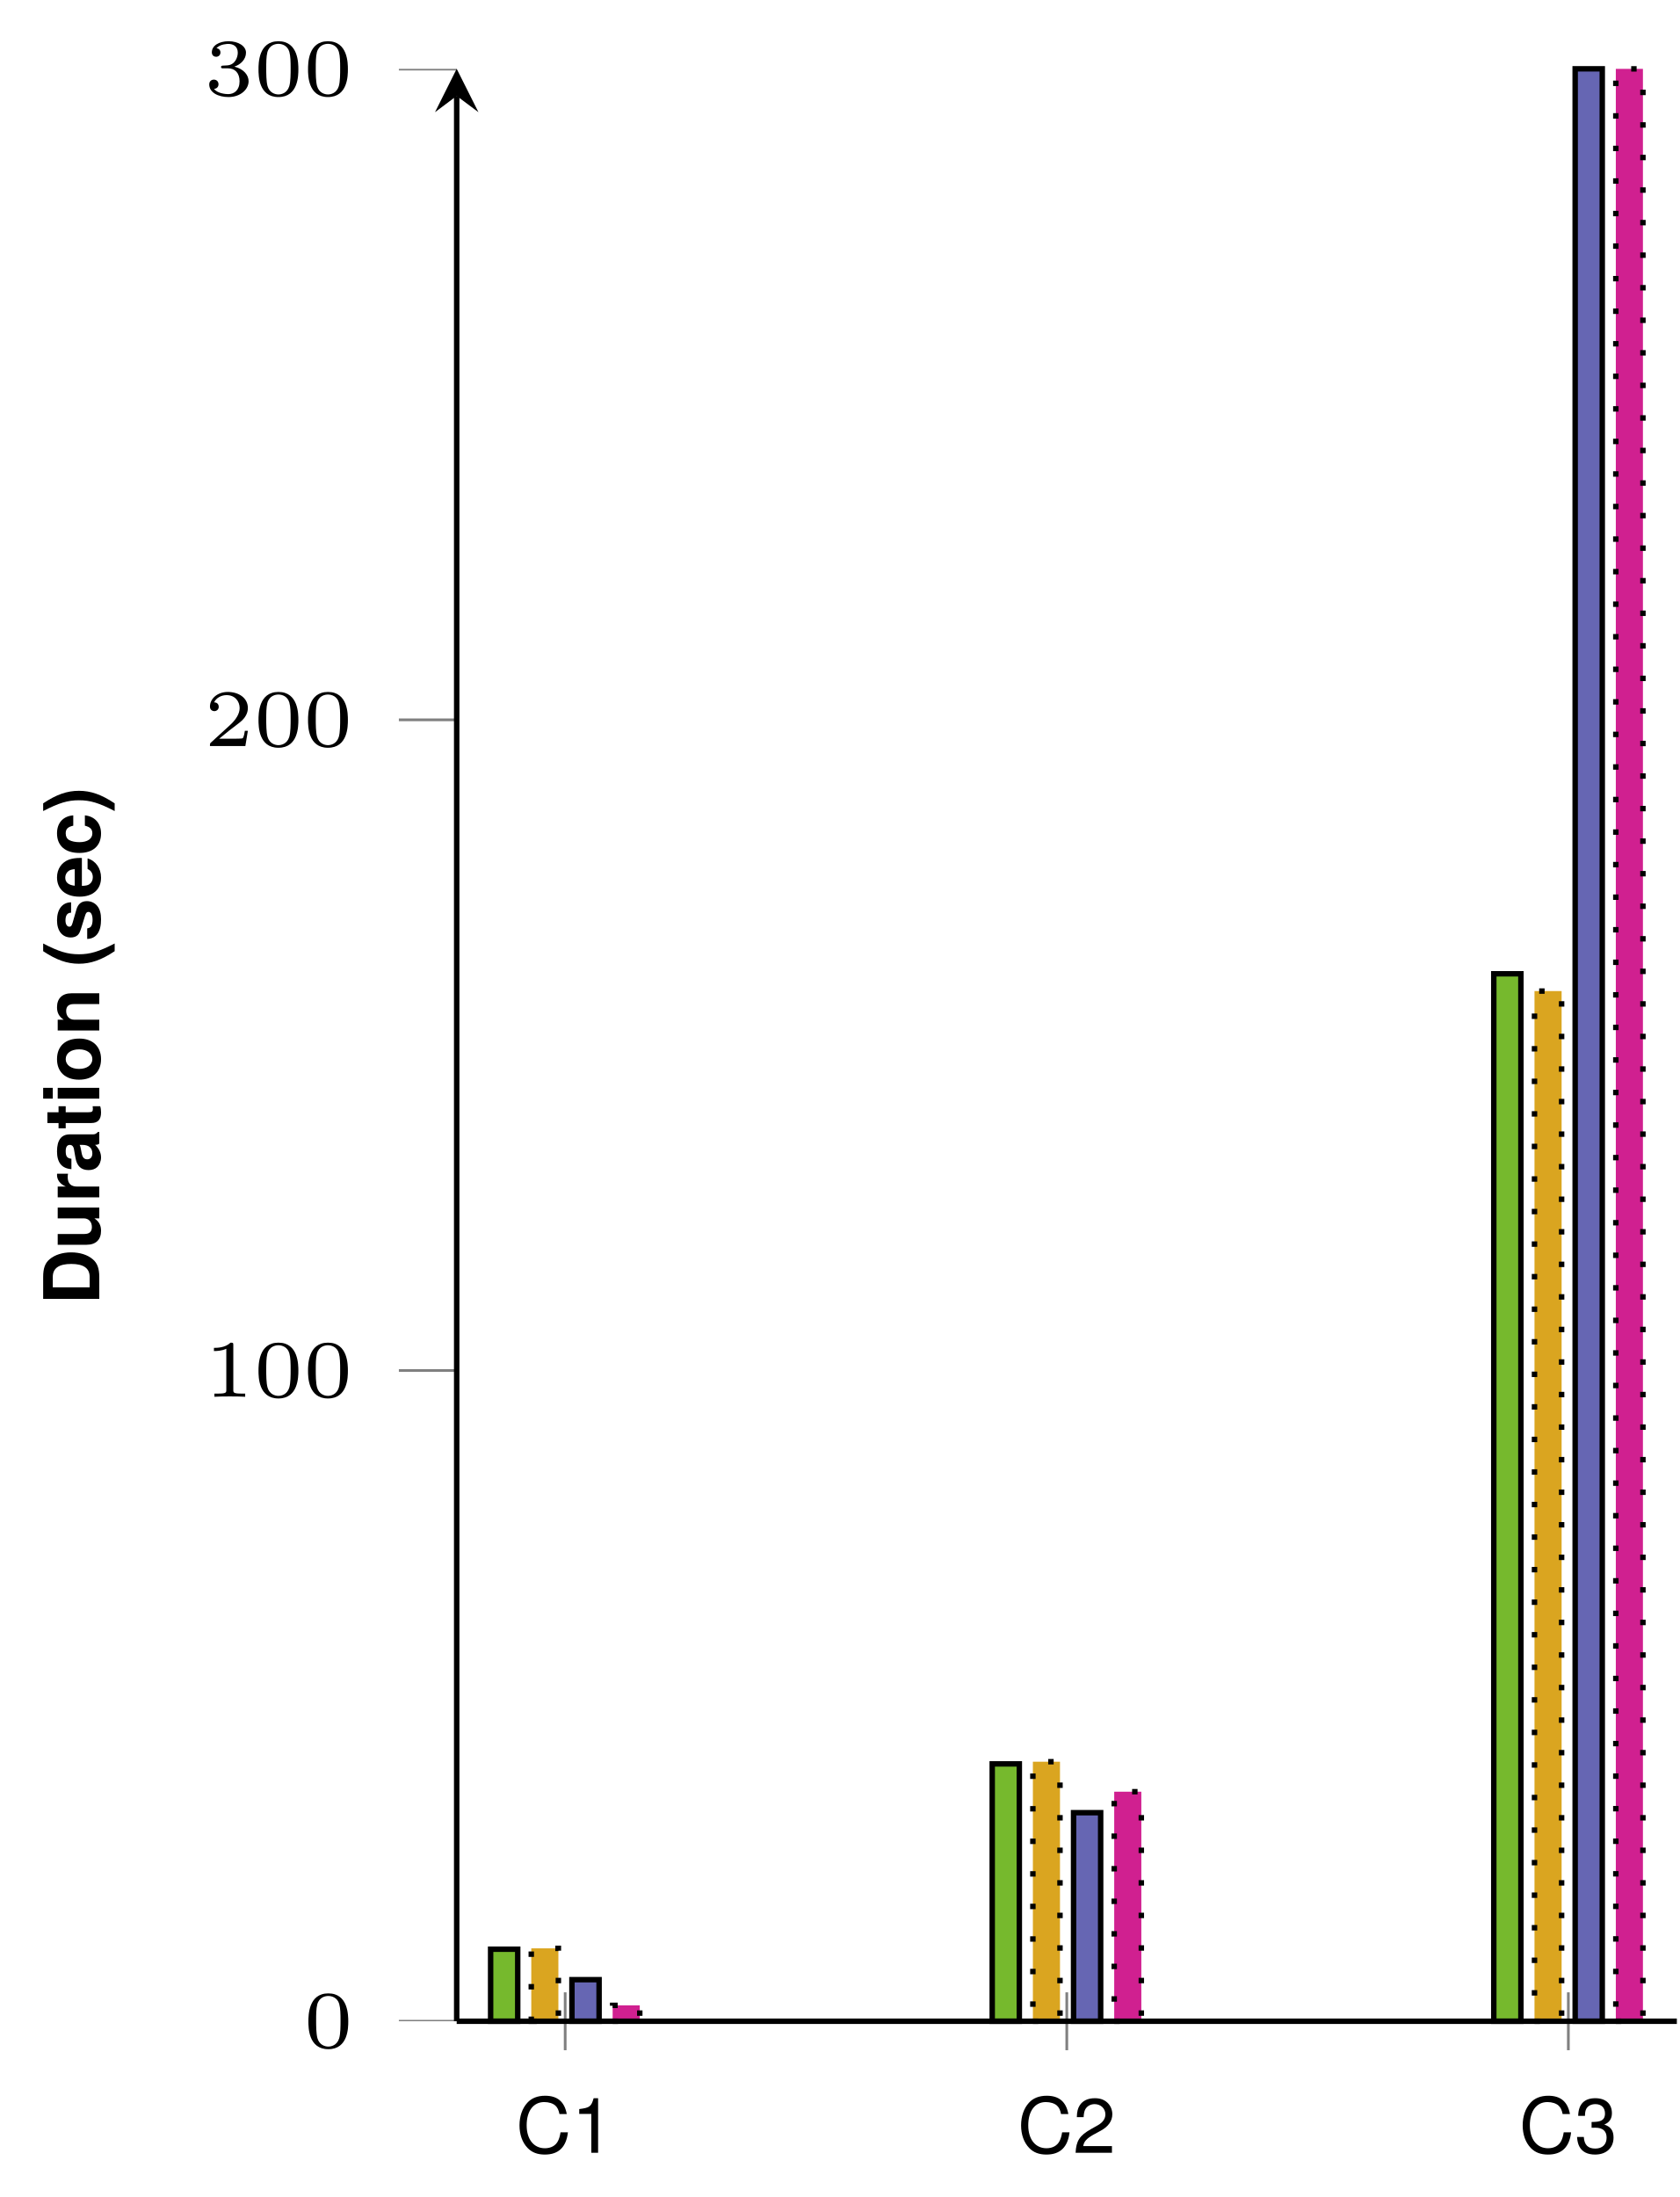
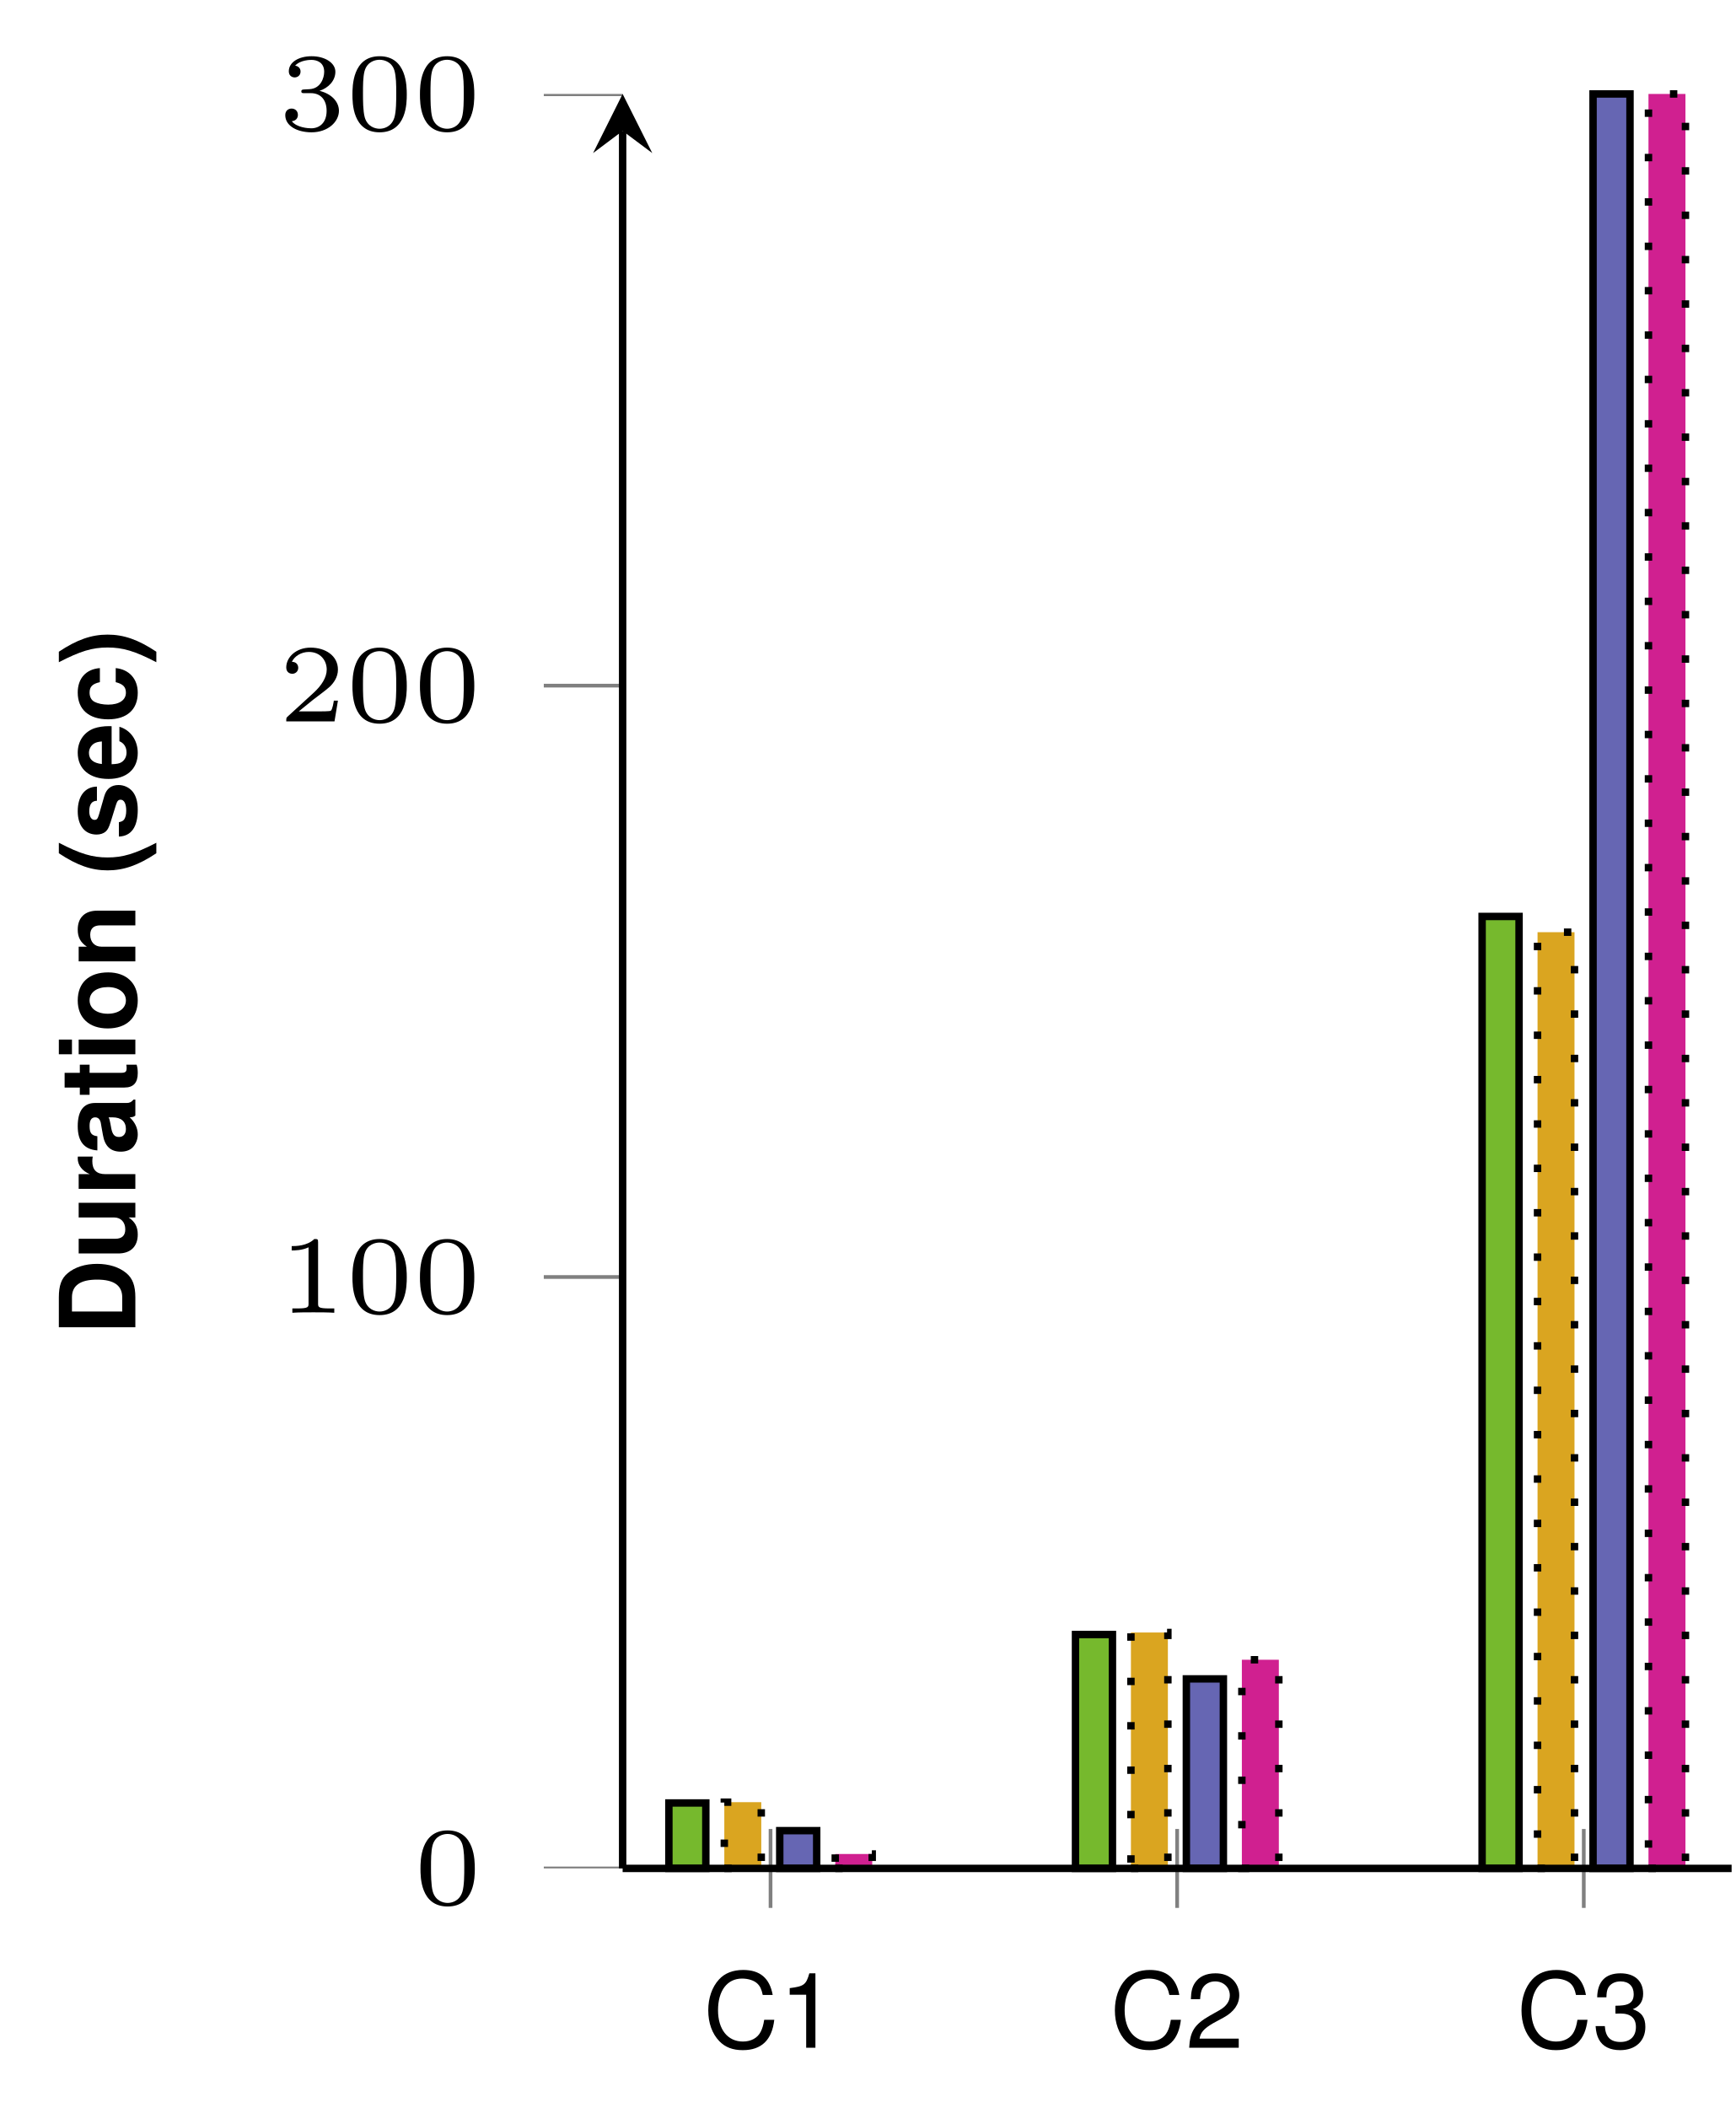
- <svg xmlns="http://www.w3.org/2000/svg" xmlns:xlink="http://www.w3.org/1999/xlink" height="161.431pt" version="1.1" viewBox="0 -161.431 123.428 161.431" width="123.428pt">
+ <svg xmlns="http://www.w3.org/2000/svg" xmlns:xlink="http://www.w3.org/1999/xlink" height="113.619pt" version="1.1" viewBox="0 -113.619 93.54 113.619" width="93.54pt">
  <defs>
    <clipPath id="clip1">
-       <path d="M33.562 128.816H123.231V-298.106H33.562" />
+       <path d="M33.562 128.816H93.34V-250.285H33.562" />
    </clipPath>
    <clipPath id="clip2">
-       <path d="M-108.176 -12.914V-156.375H264.969V-12.914" />
+       <path d="M-108.172 -12.914V-108.555H235.078V-12.914" />
    </clipPath>
    <path d="M1.148 -4.124C0.498 -3.146 0.226 -2.365 0.226 -1.499C0.226 -0.628 0.498 0.153 1.148 1.131H1.714C1.115 -0.034 0.922 -0.668 0.922 -1.499C0.922 -2.325 1.115 -2.97 1.714 -4.124H1.148Z" id="g1-40" />
    <path d="M0.69 1.131C1.341 0.153 1.612 -0.628 1.612 -1.494C1.612 -2.365 1.341 -3.146 0.69 -4.124H0.124C0.724 -2.959 0.917 -2.325 0.917 -1.494C0.917 -0.668 0.724 -0.023 0.124 1.131H0.69Z" id="g1-41" />
    <path d="M0.436 0H2.048C2.676 0 3.072 -0.147 3.349 -0.481C3.677 -0.866 3.853 -1.426 3.853 -2.065C3.853 -2.699 3.677 -3.259 3.349 -3.649C3.072 -3.983 2.682 -4.124 2.048 -4.124H0.436V0ZM1.284 -0.707V-3.417H2.048C2.687 -3.417 3.004 -2.97 3.004 -2.059C3.004 -1.154 2.687 -0.707 2.048 -0.707H1.284Z" id="g1-68" />
    <path d="M2.965 -0.096C2.823 -0.226 2.783 -0.311 2.783 -0.47V-2.167C2.783 -2.789 2.359 -3.106 1.533 -3.106S0.277 -2.755 0.226 -2.048H0.99C1.03 -2.365 1.16 -2.467 1.55 -2.467C1.856 -2.467 2.008 -2.365 2.008 -2.161C2.008 -2.059 1.957 -1.969 1.873 -1.924C1.765 -1.867 1.765 -1.867 1.375 -1.805L1.058 -1.748C0.453 -1.646 0.158 -1.335 0.158 -0.786C0.158 -0.526 0.232 -0.311 0.373 -0.158C0.549 0.023 0.815 0.13 1.086 0.13C1.426 0.13 1.737 -0.017 2.014 -0.306C2.014 -0.147 2.031 -0.091 2.105 0H2.965V-0.096ZM2.008 -1.228C2.008 -0.769 1.782 -0.509 1.38 -0.509C1.115 -0.509 0.95 -0.651 0.95 -0.877C0.95 -1.115 1.075 -1.228 1.403 -1.296L1.675 -1.346C1.884 -1.386 1.918 -1.397 2.008 -1.443V-1.228Z" id="g1-97" />
    <path d="M2.953 -1.912C2.897 -2.659 2.399 -3.106 1.635 -3.106C0.724 -3.106 0.192 -2.506 0.192 -1.465C0.192 -0.458 0.718 0.13 1.624 0.13C2.365 0.13 2.88 -0.328 2.953 -1.058H2.195C2.093 -0.662 1.935 -0.509 1.629 -0.509C1.228 -0.509 0.984 -0.871 0.984 -1.465C0.984 -1.754 1.041 -2.025 1.137 -2.206C1.228 -2.376 1.403 -2.467 1.629 -2.467C1.952 -2.467 2.105 -2.314 2.195 -1.912H2.953Z" id="g1-99" />
    <path d="M2.965 -1.279C2.97 -1.346 2.97 -1.375 2.97 -1.414C2.97 -1.72 2.925 -2.003 2.851 -2.218C2.648 -2.772 2.155 -3.106 1.539 -3.106C0.662 -3.106 0.124 -2.472 0.124 -1.448C0.124 -0.47 0.656 0.13 1.522 0.13C2.206 0.13 2.761 -0.26 2.936 -0.86H2.155C2.059 -0.617 1.839 -0.475 1.55 -0.475C1.324 -0.475 1.143 -0.571 1.03 -0.741C0.956 -0.854 0.928 -0.99 0.917 -1.279H2.965ZM0.928 -1.805C0.979 -2.269 1.177 -2.501 1.528 -2.501C1.726 -2.501 1.907 -2.404 2.02 -2.246C2.093 -2.133 2.127 -2.014 2.144 -1.805H0.928Z" id="g1-101" />
    <path d="M1.171 -3.055H0.379V0H1.171V-3.055ZM1.171 -4.124H0.379V-3.417H1.171V-4.124Z" id="g1-105" />
    <path d="M0.356 -3.055V0H1.148V-1.833C1.148 -2.195 1.403 -2.433 1.788 -2.433C2.127 -2.433 2.297 -2.246 2.297 -1.884V0H3.089V-2.048C3.089 -2.721 2.716 -3.106 2.065 -3.106C1.652 -3.106 1.375 -2.953 1.148 -2.614V-3.055H0.356Z" id="g1-110" />
    <path d="M1.703 -3.106C0.769 -3.106 0.198 -2.489 0.198 -1.488C0.198 -0.481 0.769 0.13 1.709 0.13C2.636 0.13 3.219 -0.487 3.219 -1.465C3.219 -2.501 2.659 -3.106 1.703 -3.106ZM1.709 -2.467C2.144 -2.467 2.427 -2.076 2.427 -1.477C2.427 -0.905 2.133 -0.509 1.709 -0.509C1.279 -0.509 0.99 -0.905 0.99 -1.488S1.279 -2.467 1.709 -2.467Z" id="g1-111" />
    <path d="M0.356 -3.055V0H1.148V-1.624C1.148 -2.088 1.38 -2.32 1.844 -2.32C1.929 -2.32 1.986 -2.314 2.093 -2.297V-3.1C2.048 -3.106 2.02 -3.106 1.997 -3.106C1.635 -3.106 1.318 -2.868 1.148 -2.455V-3.055H0.356Z" id="g1-114" />
    <path d="M2.857 -2.071C2.846 -2.716 2.348 -3.106 1.528 -3.106C0.752 -3.106 0.272 -2.716 0.272 -2.088C0.272 -1.884 0.334 -1.709 0.441 -1.59C0.549 -1.482 0.645 -1.431 0.939 -1.335L1.884 -1.041C2.082 -0.979 2.15 -0.917 2.15 -0.792C2.15 -0.605 1.929 -0.492 1.561 -0.492C1.358 -0.492 1.194 -0.532 1.092 -0.6C1.007 -0.662 0.973 -0.724 0.939 -0.888H0.164C0.187 -0.221 0.679 0.13 1.607 0.13C2.031 0.13 2.354 0.04 2.58 -0.141S2.942 -0.605 2.942 -0.905C2.942 -1.301 2.744 -1.556 2.342 -1.675L1.341 -1.963C1.12 -2.031 1.064 -2.076 1.064 -2.201C1.064 -2.37 1.245 -2.484 1.522 -2.484C1.901 -2.484 2.088 -2.348 2.093 -2.071H2.857Z" id="g1-115" />
    <path d="M1.703 -2.993H1.262V-3.813H0.47V-2.993H0.079V-2.467H0.47V-0.588C0.47 -0.107 0.724 0.13 1.245 0.13C1.42 0.13 1.561 0.113 1.703 0.068V-0.487C1.624 -0.475 1.578 -0.47 1.522 -0.47C1.313 -0.47 1.262 -0.532 1.262 -0.803V-2.467H1.703V-2.993Z" id="g1-116" />
    <path d="M3.061 0V-3.055H2.269V-1.143C2.269 -0.781 2.014 -0.543 1.629 -0.543C1.29 -0.543 1.12 -0.724 1.12 -1.092V-3.055H0.328V-0.928C0.328 -0.255 0.702 0.13 1.352 0.13C1.765 0.13 2.042 -0.023 2.269 -0.362V0H3.061Z" id="g1-117" />
+     <path d="M3.288 -1.907C3.288 -2.343 3.288 -3.975 1.823 -3.975S0.359 -2.343 0.359 -1.907C0.359 -1.476 0.359 0.126 1.823 0.126S3.288 -1.476 3.288 -1.907ZM1.823 -0.066C1.572 -0.066 1.166 -0.185 1.022 -0.681C0.927 -1.028 0.927 -1.614 0.927 -1.985C0.927 -2.385 0.927 -2.845 1.01 -3.168C1.16 -3.706 1.614 -3.784 1.823 -3.784C2.098 -3.784 2.493 -3.652 2.624 -3.198C2.714 -2.881 2.72 -2.445 2.72 -1.985C2.72 -1.602 2.72 -0.998 2.618 -0.664C2.451 -0.143 2.02 -0.066 1.823 -0.066Z" id="g2-48" />
+     <path d="M2.146 -3.796C2.146 -3.975 2.122 -3.975 1.943 -3.975C1.548 -3.593 0.938 -3.593 0.723 -3.593V-3.359C0.879 -3.359 1.273 -3.359 1.632 -3.527V-0.508C1.632 -0.311 1.632 -0.233 1.016 -0.233H0.759V0C1.088 -0.024 1.554 -0.024 1.889 -0.024S2.69 -0.024 3.019 0V-0.233H2.762C2.146 -0.233 2.146 -0.311 2.146 -0.508V-3.796Z" id="g2-49" />
+     <path d="M3.216 -1.118H2.995C2.983 -1.034 2.923 -0.64 2.833 -0.574C2.792 -0.538 2.307 -0.538 2.224 -0.538H1.106L1.871 -1.16C2.074 -1.321 2.606 -1.704 2.792 -1.883C2.971 -2.062 3.216 -2.367 3.216 -2.792C3.216 -3.539 2.54 -3.975 1.739 -3.975C0.968 -3.975 0.43 -3.467 0.43 -2.905C0.43 -2.6 0.687 -2.564 0.753 -2.564C0.903 -2.564 1.076 -2.672 1.076 -2.887C1.076 -3.019 0.998 -3.21 0.735 -3.21C0.873 -3.515 1.237 -3.742 1.65 -3.742C2.277 -3.742 2.612 -3.276 2.612 -2.792C2.612 -2.367 2.331 -1.931 1.913 -1.548L0.496 -0.251C0.436 -0.191 0.43 -0.185 0.43 0H3.031L3.216 -1.118Z" id="g2-50" />
+     <path d="M1.757 -1.985C2.265 -1.985 2.606 -1.644 2.606 -1.034C2.606 -0.377 2.212 -0.09 1.775 -0.09C1.614 -0.09 0.998 -0.126 0.729 -0.472C0.962 -0.496 1.058 -0.652 1.058 -0.813C1.058 -1.016 0.915 -1.154 0.717 -1.154C0.556 -1.154 0.377 -1.052 0.377 -0.801C0.377 -0.209 1.034 0.126 1.793 0.126C2.678 0.126 3.27 -0.442 3.27 -1.034C3.27 -1.47 2.935 -1.931 2.224 -2.11C2.696 -2.265 3.078 -2.648 3.078 -3.138C3.078 -3.616 2.517 -3.975 1.799 -3.975C1.1 -3.975 0.568 -3.652 0.568 -3.162C0.568 -2.905 0.765 -2.833 0.885 -2.833C1.04 -2.833 1.201 -2.941 1.201 -3.15C1.201 -3.335 1.07 -3.443 0.909 -3.467C1.19 -3.778 1.734 -3.778 1.787 -3.778C2.092 -3.778 2.475 -3.634 2.475 -3.138C2.475 -2.809 2.289 -2.236 1.692 -2.2C1.584 -2.194 1.423 -2.182 1.369 -2.182C1.309 -2.176 1.243 -2.17 1.243 -2.08C1.243 -1.985 1.309 -1.985 1.411 -1.985H1.757Z" id="g2-51" />
    <path d="M1.465 -2.857V0H1.963V-4.011H1.635C1.46 -3.394 1.346 -3.31 0.577 -3.213V-2.857H1.465Z" id="g4-49" />
    <path d="M2.863 -0.492H0.752C0.803 -0.82 0.984 -1.03 1.477 -1.318L2.042 -1.624C2.602 -1.929 2.891 -2.342 2.891 -2.834C2.891 -3.168 2.755 -3.479 2.518 -3.694S1.986 -4.011 1.607 -4.011C1.098 -4.011 0.718 -3.83 0.498 -3.491C0.356 -3.276 0.294 -3.027 0.283 -2.619H0.781C0.798 -2.891 0.832 -3.055 0.9 -3.185C1.03 -3.428 1.29 -3.576 1.59 -3.576C2.042 -3.576 2.382 -3.253 2.382 -2.823C2.382 -2.506 2.195 -2.235 1.839 -2.031L1.318 -1.737C0.481 -1.262 0.238 -0.883 0.192 0H2.863V-0.492Z" id="g4-50" />
    <path d="M1.25 -1.839H1.313L1.522 -1.844C2.071 -1.844 2.354 -1.595 2.354 -1.115C2.354 -0.611 2.042 -0.311 1.522 -0.311C0.979 -0.311 0.713 -0.583 0.679 -1.165H0.181C0.204 -0.843 0.26 -0.634 0.356 -0.453C0.56 -0.068 0.956 0.13 1.505 0.13C2.331 0.13 2.863 -0.362 2.863 -1.12C2.863 -1.629 2.665 -1.912 2.184 -2.076C2.557 -2.223 2.744 -2.506 2.744 -2.908C2.744 -3.598 2.286 -4.011 1.522 -4.011C0.713 -4.011 0.283 -3.57 0.266 -2.716H0.764C0.769 -2.959 0.792 -3.095 0.854 -3.219C0.967 -3.44 1.216 -3.576 1.528 -3.576C1.969 -3.576 2.235 -3.315 2.235 -2.891C2.235 -2.608 2.133 -2.438 1.912 -2.348C1.776 -2.291 1.601 -2.269 1.25 -2.263V-1.839Z" id="g4-51" />
    <path d="M3.745 -2.846C3.581 -3.751 3.061 -4.192 2.155 -4.192C1.601 -4.192 1.154 -4.017 0.849 -3.677C0.475 -3.27 0.272 -2.682 0.272 -2.014C0.272 -1.335 0.481 -0.752 0.871 -0.351C1.188 -0.023 1.595 0.13 2.133 0.13C3.14 0.13 3.706 -0.413 3.83 -1.505H3.287C3.242 -1.222 3.185 -1.03 3.1 -0.866C2.931 -0.526 2.58 -0.334 2.139 -0.334C1.318 -0.334 0.798 -0.99 0.798 -2.02C0.798 -3.078 1.296 -3.728 2.093 -3.728C2.427 -3.728 2.738 -3.626 2.908 -3.468C3.061 -3.327 3.146 -3.151 3.208 -2.846H3.745Z" id="g4-67" />
-     <path d="M3.288 -1.907C3.288 -2.343 3.288 -3.975 1.823 -3.975S0.359 -2.343 0.359 -1.907C0.359 -1.476 0.359 0.126 1.823 0.126S3.288 -1.476 3.288 -1.907ZM1.823 -0.066C1.572 -0.066 1.166 -0.185 1.022 -0.681C0.927 -1.028 0.927 -1.614 0.927 -1.985C0.927 -2.385 0.927 -2.845 1.01 -3.168C1.16 -3.706 1.614 -3.784 1.823 -3.784C2.098 -3.784 2.493 -3.652 2.624 -3.198C2.714 -2.881 2.72 -2.445 2.72 -1.985C2.72 -1.602 2.72 -0.998 2.618 -0.664C2.451 -0.143 2.02 -0.066 1.823 -0.066Z" id="g2-48" />
-     <path d="M2.146 -3.796C2.146 -3.975 2.122 -3.975 1.943 -3.975C1.548 -3.593 0.938 -3.593 0.723 -3.593V-3.359C0.879 -3.359 1.273 -3.359 1.632 -3.527V-0.508C1.632 -0.311 1.632 -0.233 1.016 -0.233H0.759V0C1.088 -0.024 1.554 -0.024 1.889 -0.024S2.69 -0.024 3.019 0V-0.233H2.762C2.146 -0.233 2.146 -0.311 2.146 -0.508V-3.796Z" id="g2-49" />
-     <path d="M3.216 -1.118H2.995C2.983 -1.034 2.923 -0.64 2.833 -0.574C2.792 -0.538 2.307 -0.538 2.224 -0.538H1.106L1.871 -1.16C2.074 -1.321 2.606 -1.704 2.792 -1.883C2.971 -2.062 3.216 -2.367 3.216 -2.792C3.216 -3.539 2.54 -3.975 1.739 -3.975C0.968 -3.975 0.43 -3.467 0.43 -2.905C0.43 -2.6 0.687 -2.564 0.753 -2.564C0.903 -2.564 1.076 -2.672 1.076 -2.887C1.076 -3.019 0.998 -3.21 0.735 -3.21C0.873 -3.515 1.237 -3.742 1.65 -3.742C2.277 -3.742 2.612 -3.276 2.612 -2.792C2.612 -2.367 2.331 -1.931 1.913 -1.548L0.496 -0.251C0.436 -0.191 0.43 -0.185 0.43 0H3.031L3.216 -1.118Z" id="g2-50" />
-     <path d="M1.757 -1.985C2.265 -1.985 2.606 -1.644 2.606 -1.034C2.606 -0.377 2.212 -0.09 1.775 -0.09C1.614 -0.09 0.998 -0.126 0.729 -0.472C0.962 -0.496 1.058 -0.652 1.058 -0.813C1.058 -1.016 0.915 -1.154 0.717 -1.154C0.556 -1.154 0.377 -1.052 0.377 -0.801C0.377 -0.209 1.034 0.126 1.793 0.126C2.678 0.126 3.27 -0.442 3.27 -1.034C3.27 -1.47 2.935 -1.931 2.224 -2.11C2.696 -2.265 3.078 -2.648 3.078 -3.138C3.078 -3.616 2.517 -3.975 1.799 -3.975C1.1 -3.975 0.568 -3.652 0.568 -3.162C0.568 -2.905 0.765 -2.833 0.885 -2.833C1.04 -2.833 1.201 -2.941 1.201 -3.15C1.201 -3.335 1.07 -3.443 0.909 -3.467C1.19 -3.778 1.734 -3.778 1.787 -3.778C2.092 -3.778 2.475 -3.634 2.475 -3.138C2.475 -2.809 2.289 -2.236 1.692 -2.2C1.584 -2.194 1.423 -2.182 1.369 -2.182C1.309 -2.176 1.243 -2.17 1.243 -2.08C1.243 -1.985 1.309 -1.985 1.411 -1.985H1.757Z" id="g2-51" />
  </defs>
  <g id="page1">
-     <path d="M36.055 -12.914H38.047V-18.207H36.055ZM72.918 -12.914H74.91V-31.824H72.918ZM109.777 -12.914H111.77V-89.879H109.777Z" fill="#76b92d" />
-     <path d="M36.055 -12.914H38.047V-18.207H36.055ZM72.918 -12.914H74.91V-31.824H72.918ZM109.777 -12.914H111.77V-89.879H109.777Z" fill="none" stroke="#000000" stroke-miterlimit="10.037" stroke-width="0.4" />
-     <path d="M39.043 -12.914H41.035V-18.27H39.043ZM75.906 -12.914H77.898V-31.984H75.906ZM112.77 -12.914H114.762V-88.609H112.77Z" fill="#daa520" />
-     <path d="M39.043 -12.914H41.035V-18.27H39.043ZM75.906 -12.914H77.898V-31.984H75.906ZM112.77 -12.914H114.762V-88.609H112.77Z" fill="none" stroke="#000000" stroke-dasharray="0.399,1.993" stroke-miterlimit="10.037" stroke-width="0.4" />
-     <path d="M42.031 -12.914H44.027V-15.969H42.031ZM78.895 -12.914H80.887V-28.238H78.895ZM115.758 -12.914H117.75V-156.375H115.758Z" fill="#6666b3" />
-     <path d="M42.031 -12.914H44.027V-15.969H42.031ZM78.895 -12.914H80.887V-28.238H78.895ZM115.758 -12.914H117.75V-156.375H115.758Z" fill="none" stroke="#000000" stroke-miterlimit="10.037" stroke-width="0.4" />
-     <path d="M45.023 -12.914H47.016V-14.082H45.023ZM81.883 -12.914H83.875V-29.781H81.883ZM118.746 -12.914H120.738V-156.371H118.746Z" fill="#d02090" />
-     <path d="M45.023 -12.914H47.016V-14.082H45.023ZM81.883 -12.914H83.875V-29.781H81.883ZM118.746 -12.914H120.738V-156.371H118.746Z" fill="none" stroke="#000000" stroke-dasharray="0.399,1.993" stroke-miterlimit="10.037" stroke-width="0.4" />
-     <path clip-path="url(#clip1)" d="M41.535 -10.785V-15.039M78.398 -10.785V-15.039M115.258 -10.785V-15.039" fill="none" stroke="#808080" stroke-miterlimit="10.037" stroke-width="0.2" />
-     <path clip-path="url(#clip2)" d="M29.312 -12.914H33.562M29.312 -60.727H33.562M29.312 -108.539H33.562M29.312 -156.352H33.562" fill="none" stroke="#808080" stroke-miterlimit="10.037" stroke-width="0.2" />
-     <path d="M33.562 -12.914H123.231" fill="none" stroke="#000000" stroke-miterlimit="10.037" stroke-width="0.4" />
-     <path d="M33.562 -12.914V-154.383" fill="none" stroke="#000000" stroke-miterlimit="10.037" stroke-width="0.4" />
-     <path d="M33.562 -156.375L31.969 -153.188L33.562 -154.383L35.16 -153.188" />
+     <path d="M36.055 -12.914H38.047V-16.441H36.055ZM57.973 -12.914H59.965V-25.52H57.973ZM79.891 -12.914H81.883V-64.223H79.891Z" fill="#76b92d" />
+     <path d="M36.055 -12.914H38.047V-16.441H36.055ZM57.973 -12.914H59.965V-25.52H57.973ZM79.891 -12.914H81.883V-64.223H79.891Z" fill="none" stroke="#000000" stroke-miterlimit="10.037" stroke-width="0.4" />
+     <path d="M39.043 -12.914H41.035V-16.484H39.043ZM60.961 -12.914H62.953V-25.629H60.961ZM82.879 -12.914H84.871V-63.375H82.879Z" fill="#daa520" />
+     <path d="M39.043 -12.914H41.035V-16.484H39.043ZM60.961 -12.914H62.953V-25.629H60.961ZM82.879 -12.914H84.871V-63.375H82.879Z" fill="none" stroke="#000000" stroke-dasharray="0.399,1.993" stroke-miterlimit="10.037" stroke-width="0.4" />
+     <path d="M42.031 -12.914H44.023V-14.949H42.031ZM63.949 -12.914H65.945V-23.129H63.949ZM85.871 -12.914H87.863V-108.555H85.871Z" fill="#6666b3" />
+     <path d="M42.031 -12.914H44.023V-14.949H42.031ZM63.949 -12.914H65.945V-23.129H63.949ZM85.871 -12.914H87.863V-108.555H85.871Z" fill="none" stroke="#000000" stroke-miterlimit="10.037" stroke-width="0.4" />
+     <path d="M45.023 -12.914H47.016V-13.691H45.023ZM66.941 -12.914H68.934V-24.16H66.941ZM88.859 -12.914H90.852V-108.555H88.859Z" fill="#d02090" />
+     <path d="M45.023 -12.914H47.016V-13.691H45.023ZM66.941 -12.914H68.934V-24.16H66.941ZM88.859 -12.914H90.852V-108.555H88.859Z" fill="none" stroke="#000000" stroke-dasharray="0.399,1.993" stroke-miterlimit="10.037" stroke-width="0.4" />
+     <path clip-path="url(#clip1)" d="M41.535 -10.785V-15.039M63.453 -10.785V-15.039M85.371 -10.785V-15.039" fill="none" stroke="#808080" stroke-miterlimit="10.037" stroke-width="0.2" />
+     <path clip-path="url(#clip2)" d="M29.312 -12.914H33.562M29.312 -44.789H33.562M29.312 -76.664H33.562M29.312 -108.539H33.562" fill="none" stroke="#808080" stroke-miterlimit="10.037" stroke-width="0.2" />
+     <path d="M33.562 -12.914H93.34" fill="none" stroke="#000000" stroke-miterlimit="10.037" stroke-width="0.4" />
+     <path d="M33.562 -12.914V-106.562" fill="none" stroke="#000000" stroke-miterlimit="10.037" stroke-width="0.4" />
+     <path d="M33.562 -108.555L31.969 -105.368L33.562 -106.563L35.16 -105.368" />
    <g transform="matrix(1 0 0 1 -37.1939 22.5778)">
      <use x="75.1" xlink:href="#g4-67" y="-25.826" />
      <use x="79.185" xlink:href="#g4-49" y="-25.826" />
    </g>
-     <g transform="matrix(1 0 0 1 -0.3322 22.5778)">
+     <g transform="matrix(1 0 0 1 -15.2757 22.5778)">
      <use x="75.1" xlink:href="#g4-67" y="-25.826" />
      <use x="79.185" xlink:href="#g4-50" y="-25.826" />
    </g>
-     <g transform="matrix(1 0 0 1 36.5299 22.5778)">
+     <g transform="matrix(1 0 0 1 6.6425 22.5778)">
      <use x="75.1" xlink:href="#g4-67" y="-25.826" />
      <use x="79.185" xlink:href="#g4-51" y="-25.826" />
    </g>
-     <g transform="matrix(1 0 0 1 -52.7946 14.8391)">
+     <g transform="matrix(1 0 0 1 -52.7942 14.8391)">
      <use x="75.1" xlink:href="#g2-48" y="-25.826" />
    </g>
-     <g transform="matrix(1 0 0 1 -60.1005 -32.9741)">
+     <g transform="matrix(1 0 0 1 -60.1001 -17.0364)">
      <use x="75.1" xlink:href="#g2-49" y="-25.826" />
      <use x="78.739" xlink:href="#g2-48" y="-25.826" />
-       <use x="82.379" xlink:href="#g2-48" y="-25.826" />
+       <use x="82.378" xlink:href="#g2-48" y="-25.826" />
    </g>
-     <g transform="matrix(1 0 0 1 -60.1005 -80.7873)">
+     <g transform="matrix(1 0 0 1 -60.1001 -48.9119)">
      <use x="75.1" xlink:href="#g2-50" y="-25.826" />
      <use x="78.739" xlink:href="#g2-48" y="-25.826" />
-       <use x="82.379" xlink:href="#g2-48" y="-25.826" />
+       <use x="82.378" xlink:href="#g2-48" y="-25.826" />
    </g>
-     <g transform="matrix(1 0 0 1 -60.1005 -128.6)">
+     <g transform="matrix(1 0 0 1 -60.1001 -80.7873)">
      <use x="75.1" xlink:href="#g2-51" y="-25.826" />
      <use x="78.739" xlink:href="#g2-48" y="-25.826" />
-       <use x="82.379" xlink:href="#g2-48" y="-25.826" />
+       <use x="82.378" xlink:href="#g2-48" y="-25.826" />
    </g>
-     <g transform="matrix(0 -1 1 0 33.1219 9.5445)">
+     <g transform="matrix(0 -1 1 0 33.1219 33.4549)">
      <use x="75.1" xlink:href="#g1-68" y="-25.826" />
      <use x="79.185" xlink:href="#g1-117" y="-25.826" />
      <use x="82.641" xlink:href="#g1-114" y="-25.826" />
      <use x="84.842" xlink:href="#g1-97" y="-25.826" />
-       <use x="87.988" xlink:href="#g1-116" y="-25.826" />
-       <use x="89.872" xlink:href="#g1-105" y="-25.826" />
+       <use x="87.987" xlink:href="#g1-116" y="-25.826" />
+       <use x="89.871" xlink:href="#g1-105" y="-25.826" />
      <use x="91.444" xlink:href="#g1-111" y="-25.826" />
      <use x="94.901" xlink:href="#g1-110" y="-25.826" />
      <use x="99.936" xlink:href="#g1-40" y="-25.826" />
      <use x="101.82" xlink:href="#g1-115" y="-25.826" />
      <use x="104.966" xlink:href="#g1-101" y="-25.826" />
      <use x="108.111" xlink:href="#g1-99" y="-25.826" />
      <use x="111.257" xlink:href="#g1-41" y="-25.826" />
    </g>
  </g>
</svg>
